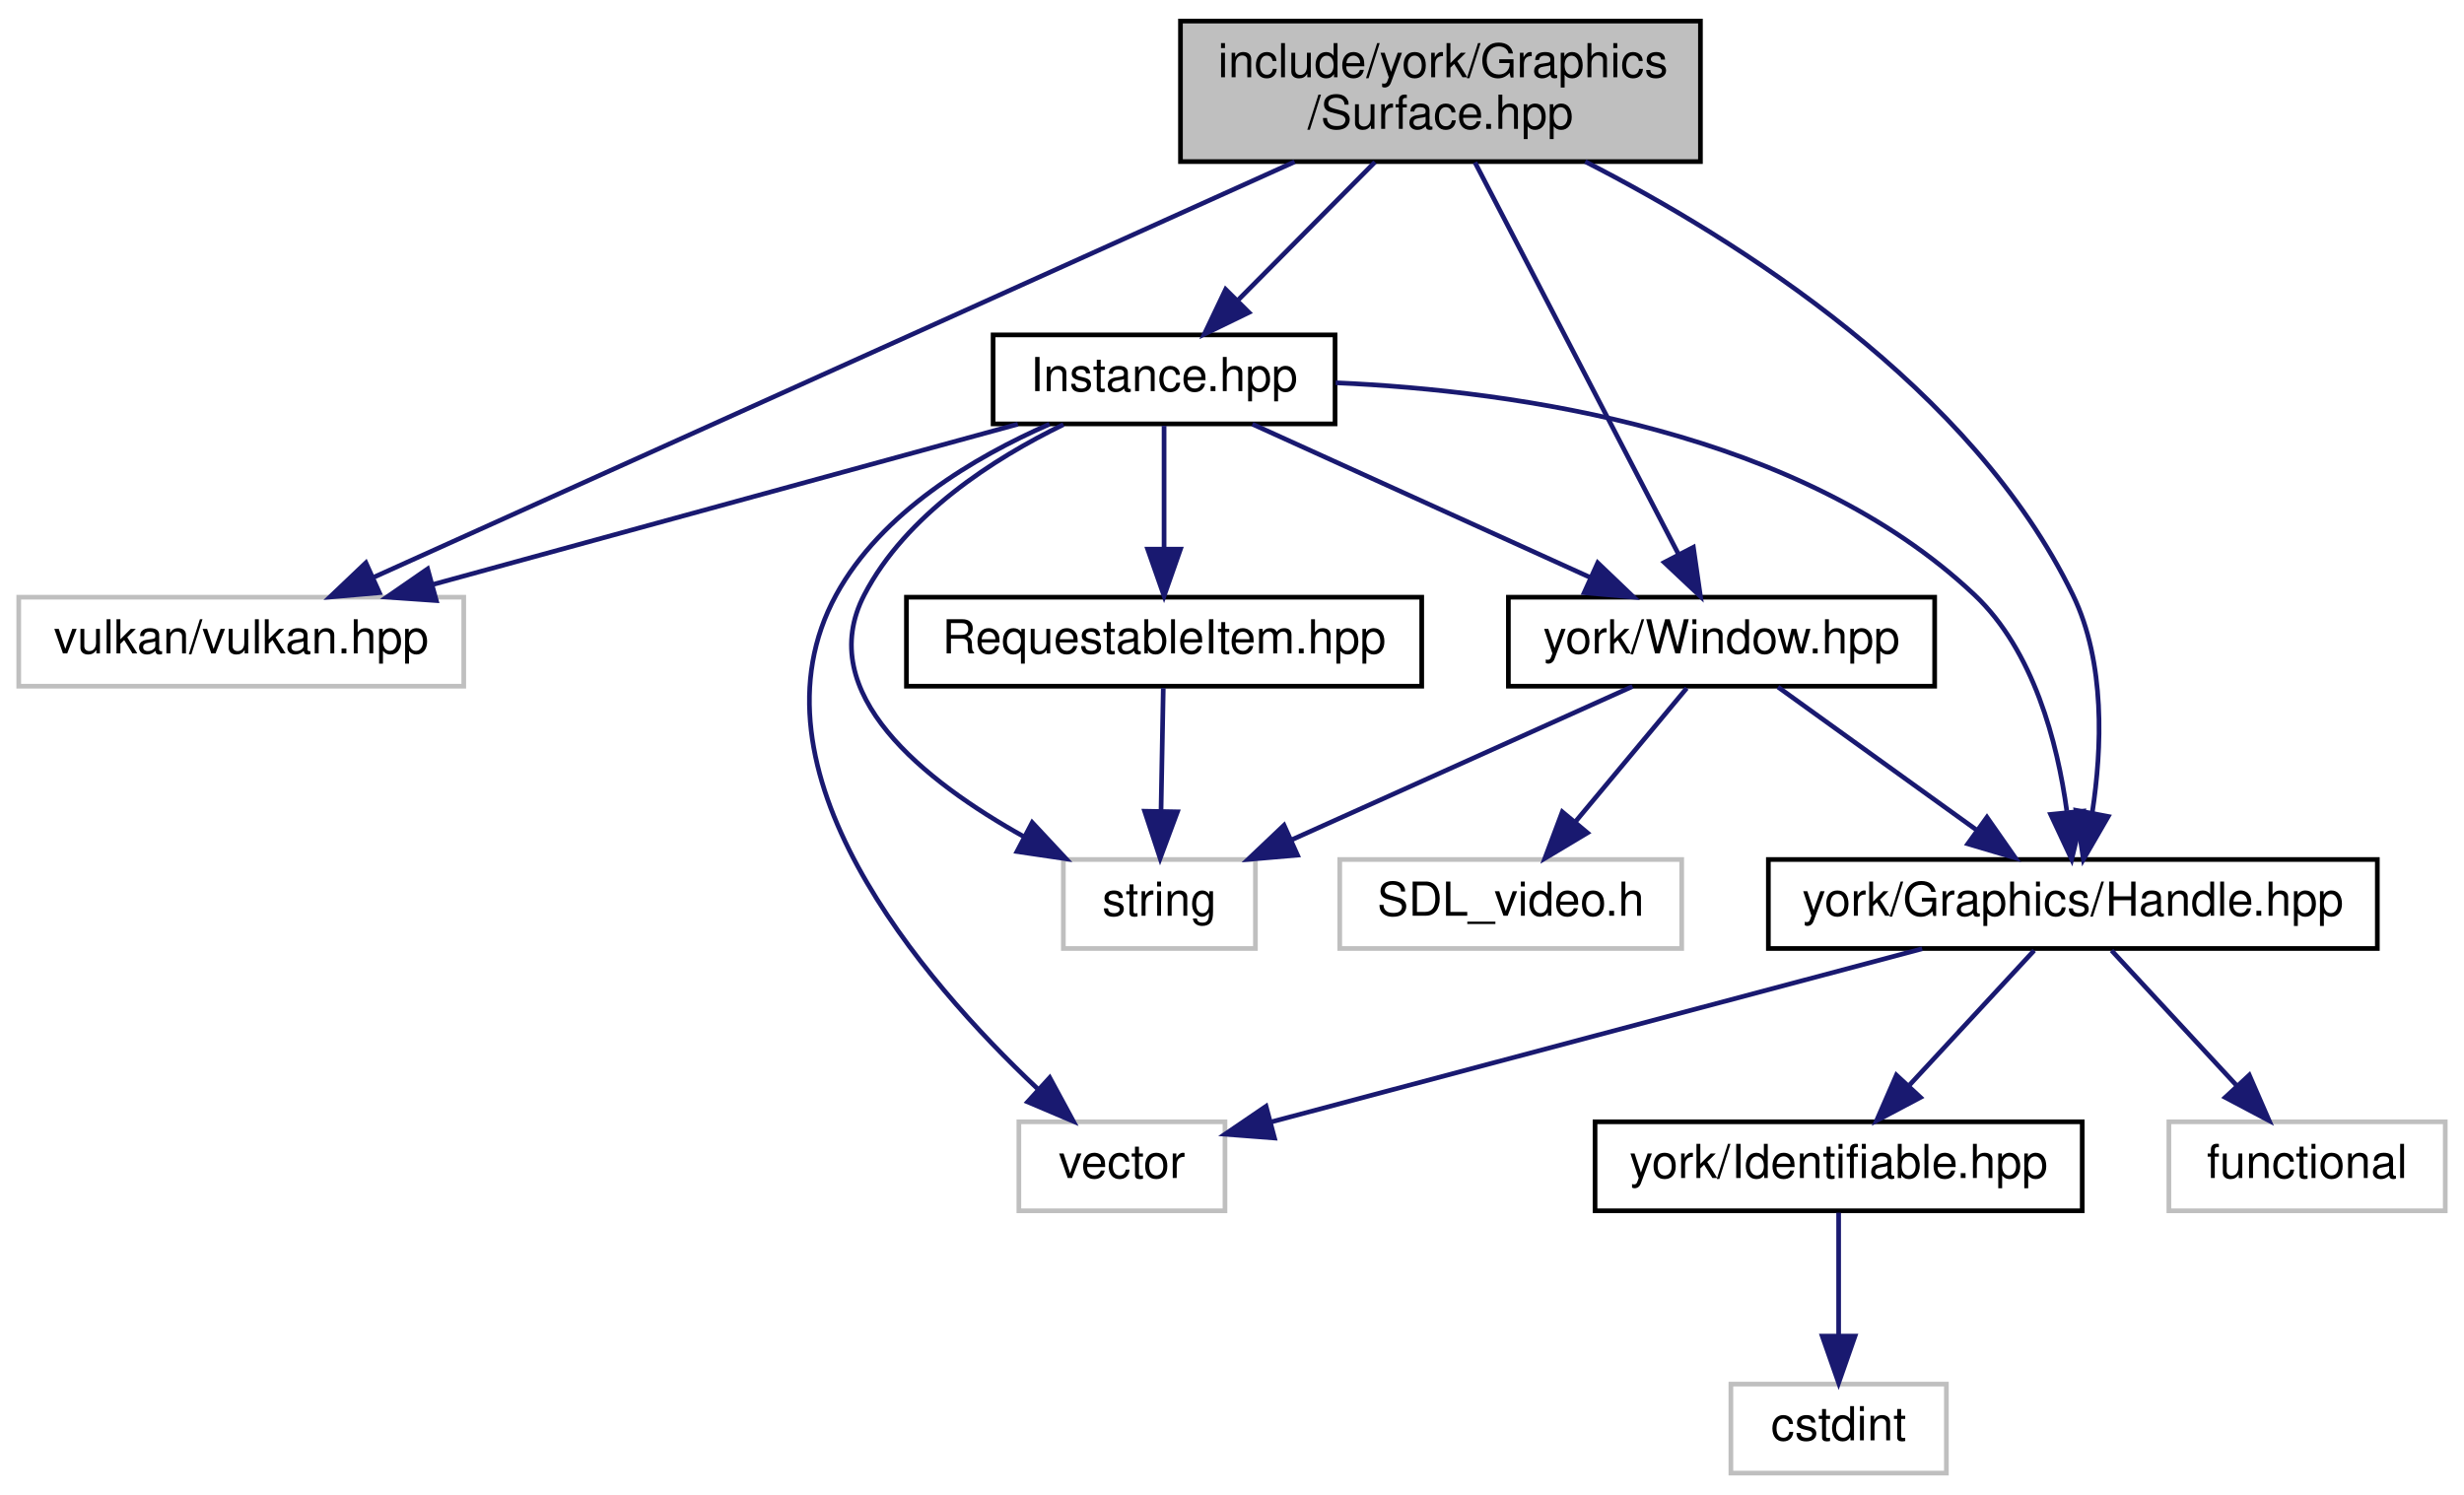
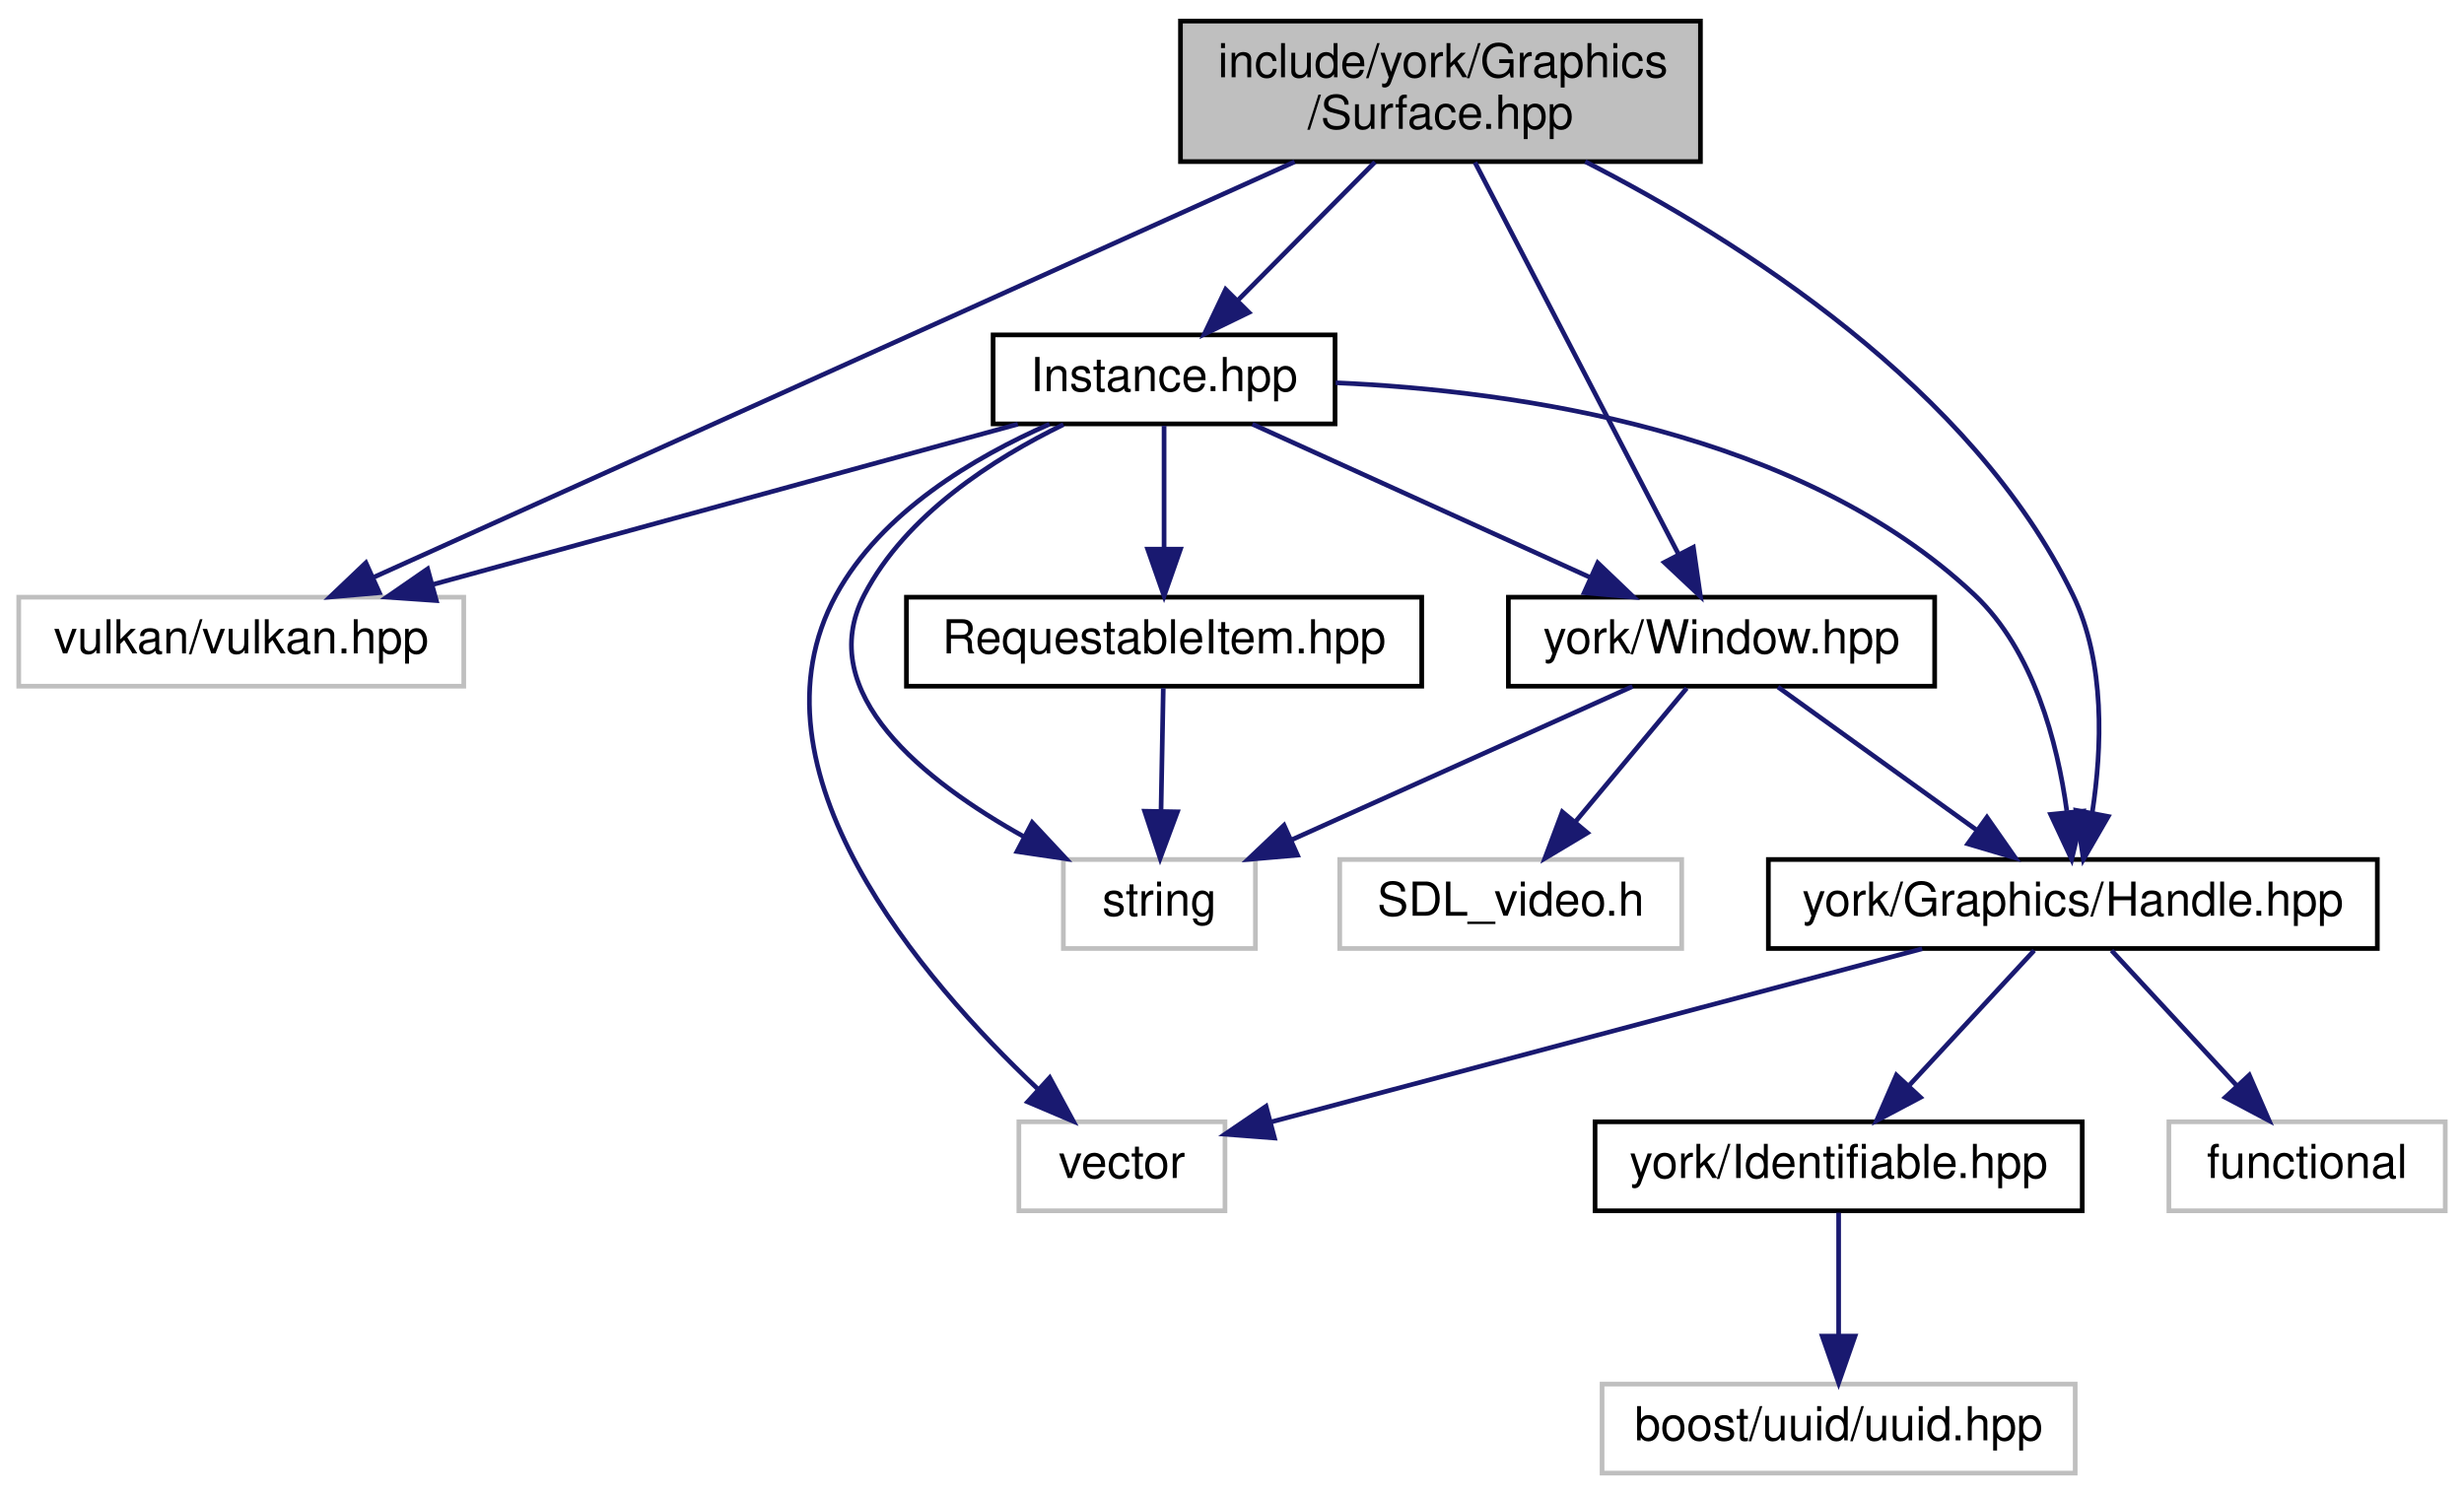
<svg xmlns="http://www.w3.org/2000/svg" xmlns:xlink="http://www.w3.org/1999/xlink" width="526pt" height="319pt" viewBox="0.00 0.00 526.00 319.00">
  <g id="graph0" class="graph" transform="scale(1 1) rotate(0) translate(4 315)">
    <g id="node1" class="node">
      <g id="a_node1">
        <a xlink:title=" ">
          <polygon fill="#bfbfbf" stroke="black" points="248,-280.5 248,-310.5 359,-310.5 359,-280.5 248,-280.5" />
          <text text-anchor="start" x="256" y="-298.5" font-family="Helvetica,sans-Serif" font-size="10.00">include/york/Graphics</text>
          <text text-anchor="middle" x="303.5" y="-287.5" font-family="Helvetica,sans-Serif" font-size="10.00">/Surface.hpp</text>
        </a>
      </g>
    </g>
    <g id="node2" class="node">
      <g id="a_node2">
        <a xlink:title=" ">
          <polygon fill="none" stroke="#bfbfbf" points="0,-168.5 0,-187.5 95,-187.5 95,-168.5 0,-168.5" />
          <text text-anchor="middle" x="47.5" y="-175.5" font-family="Helvetica,sans-Serif" font-size="10.00">vulkan/vulkan.hpp</text>
        </a>
      </g>
    </g>
    <g id="edge1" class="edge">
      <path fill="none" stroke="midnightblue" d="M272.37,-280.45C222.13,-257.79 123.94,-213.49 75.67,-191.71" />
      <polygon fill="midnightblue" stroke="midnightblue" points="76.99,-188.46 66.43,-187.54 74.11,-194.85 76.99,-188.46" />
    </g>
    <g id="node3" class="node">
      <g id="a_node3">
        <a xlink:href="_window_8hpp.html" target="_top" xlink:title=" ">
          <polygon fill="none" stroke="black" points="318,-168.5 318,-187.5 409,-187.5 409,-168.5 318,-168.5" />
          <text text-anchor="middle" x="363.5" y="-175.5" font-family="Helvetica,sans-Serif" font-size="10.00">york/Window.hpp</text>
        </a>
      </g>
    </g>
    <g id="edge2" class="edge">
      <path fill="none" stroke="midnightblue" d="M310.86,-280.34C321.82,-259.24 342.41,-219.6 354.33,-196.65" />
      <polygon fill="midnightblue" stroke="midnightblue" points="357.49,-198.16 359,-187.67 351.28,-194.93 357.49,-198.16" />
    </g>
    <g id="node6" class="node">
      <g id="a_node6">
        <a xlink:href="_handle_8hpp.html" target="_top" xlink:title="Contains the declarations for the Handle classes which form the basis of our Vulkan implementation.">
          <polygon fill="none" stroke="black" points="373.5,-112.5 373.5,-131.5 503.5,-131.5 503.5,-112.5 373.5,-112.5" />
          <text text-anchor="middle" x="438.5" y="-119.5" font-family="Helvetica,sans-Serif" font-size="10.00">york/Graphics/Handle.hpp</text>
        </a>
      </g>
    </g>
    <g id="edge10" class="edge">
      <path fill="none" stroke="midnightblue" d="M334.4,-280.5C367.14,-263.75 417.01,-232.32 438.5,-188 445.5,-173.56 444.72,-155.11 442.65,-141.56" />
      <polygon fill="midnightblue" stroke="midnightblue" points="446.05,-140.69 440.75,-131.52 439.17,-142 446.05,-140.69" />
    </g>
    <g id="node11" class="node">
      <g id="a_node11">
        <a xlink:href="_instance_8hpp.html" target="_top" xlink:title=" ">
          <polygon fill="none" stroke="black" points="208,-224.5 208,-243.5 281,-243.5 281,-224.5 208,-224.5" />
          <text text-anchor="middle" x="244.5" y="-231.5" font-family="Helvetica,sans-Serif" font-size="10.00">Instance.hpp</text>
        </a>
      </g>
    </g>
    <g id="edge11" class="edge">
      <path fill="none" stroke="midnightblue" d="M289.52,-280.4C280.77,-271.58 269.47,-260.18 260.38,-251.02" />
      <polygon fill="midnightblue" stroke="midnightblue" points="262.61,-248.29 253.09,-243.66 257.64,-253.22 262.61,-248.29" />
    </g>
    <g id="node4" class="node">
      <g id="a_node4">
        <a xlink:title=" ">
          <polygon fill="none" stroke="#bfbfbf" points="223,-112.5 223,-131.5 264,-131.5 264,-112.5 223,-112.5" />
          <text text-anchor="middle" x="243.5" y="-119.5" font-family="Helvetica,sans-Serif" font-size="10.00">string</text>
        </a>
      </g>
    </g>
    <g id="edge3" class="edge">
      <path fill="none" stroke="midnightblue" d="M344.49,-168.44C324.91,-159.64 294.19,-145.81 271.77,-135.72" />
      <polygon fill="midnightblue" stroke="midnightblue" points="272.98,-132.43 262.43,-131.52 270.11,-138.81 272.98,-132.43" />
    </g>
    <g id="node5" class="node">
      <g id="a_node5">
        <a xlink:title=" ">
          <polygon fill="none" stroke="#bfbfbf" points="282,-112.5 282,-131.5 355,-131.5 355,-112.5 282,-112.5" />
          <text text-anchor="middle" x="318.5" y="-119.5" font-family="Helvetica,sans-Serif" font-size="10.00">SDL_video.h</text>
        </a>
      </g>
    </g>
    <g id="edge4" class="edge">
      <path fill="none" stroke="midnightblue" d="M356.07,-168.08C349.65,-160.38 340.19,-149.03 332.38,-139.65" />
      <polygon fill="midnightblue" stroke="midnightblue" points="334.88,-137.19 325.79,-131.75 329.51,-141.67 334.88,-137.19" />
    </g>
    <g id="edge5" class="edge">
      <path fill="none" stroke="midnightblue" d="M375.55,-168.32C386.96,-160.11 404.33,-147.6 417.93,-137.81" />
      <polygon fill="midnightblue" stroke="midnightblue" points="420.16,-140.52 426.23,-131.83 416.07,-134.84 420.16,-140.52" />
    </g>
    <g id="node7" class="node">
      <g id="a_node7">
        <a xlink:title=" ">
          <polygon fill="none" stroke="#bfbfbf" points="213.5,-56.5 213.5,-75.5 257.5,-75.5 257.5,-56.5 213.5,-56.5" />
          <text text-anchor="middle" x="235.5" y="-63.5" font-family="Helvetica,sans-Serif" font-size="10.00">vector</text>
        </a>
      </g>
    </g>
    <g id="edge6" class="edge">
      <path fill="none" stroke="midnightblue" d="M406.33,-112.44C368.32,-102.33 305.45,-85.61 267.51,-75.51" />
      <polygon fill="midnightblue" stroke="midnightblue" points="268.07,-72.04 257.51,-72.85 266.27,-78.81 268.07,-72.04" />
    </g>
    <g id="node8" class="node">
      <g id="a_node8">
        <a xlink:title=" ">
          <polygon fill="none" stroke="#bfbfbf" points="459,-56.5 459,-75.5 518,-75.5 518,-56.5 459,-56.5" />
          <text text-anchor="middle" x="488.5" y="-63.5" font-family="Helvetica,sans-Serif" font-size="10.00">functional</text>
        </a>
      </g>
    </g>
    <g id="edge7" class="edge">
      <path fill="none" stroke="midnightblue" d="M446.76,-112.08C453.96,-104.3 464.61,-92.8 473.35,-83.37" />
      <polygon fill="midnightblue" stroke="midnightblue" points="476.17,-85.47 480.4,-75.75 471.03,-80.71 476.17,-85.47" />
    </g>
    <g id="node9" class="node">
      <g id="a_node9">
        <a xlink:href="_identifiable_8hpp.html" target="_top" xlink:title=" ">
          <polygon fill="none" stroke="black" points="336.5,-56.5 336.5,-75.5 440.5,-75.5 440.5,-56.5 336.5,-56.5" />
          <text text-anchor="middle" x="388.5" y="-63.5" font-family="Helvetica,sans-Serif" font-size="10.00">york/Identifiable.hpp</text>
        </a>
      </g>
    </g>
    <g id="edge8" class="edge">
      <path fill="none" stroke="midnightblue" d="M430.24,-112.08C423.04,-104.3 412.39,-92.8 403.65,-83.37" />
      <polygon fill="midnightblue" stroke="midnightblue" points="405.97,-80.71 396.6,-75.75 400.83,-85.47 405.97,-80.71" />
    </g>
    <g id="node10" class="node">
      <g id="a_node10">
        <a xlink:title=" ">
-           <polygon fill="none" stroke="#bfbfbf" points="365.5,-0.5 365.5,-19.5 411.5,-19.5 411.5,-0.5 365.5,-0.5" />
-           <text text-anchor="middle" x="388.5" y="-7.5" font-family="Helvetica,sans-Serif" font-size="10.00">cstdint</text>
+           <polygon fill="none" stroke="#bfbfbf" points="338,-0.5 338,-19.5 439,-19.5 439,-0.5 338,-0.5" />
+           <text text-anchor="middle" x="388.5" y="-7.5" font-family="Helvetica,sans-Serif" font-size="10.00">boost/uuid/uuid.hpp</text>
        </a>
      </g>
    </g>
    <g id="edge9" class="edge">
      <path fill="none" stroke="midnightblue" d="M388.5,-56.08C388.5,-49.01 388.5,-38.86 388.5,-29.99" />
      <polygon fill="midnightblue" stroke="midnightblue" points="392,-29.75 388.5,-19.75 385,-29.75 392,-29.75" />
    </g>
    <g id="edge14" class="edge">
      <path fill="none" stroke="midnightblue" d="M213.28,-224.44C179.57,-215.2 125.7,-200.44 88.57,-190.26" />
      <polygon fill="midnightblue" stroke="midnightblue" points="89.14,-186.78 78.57,-187.52 87.29,-193.54 89.14,-186.78" />
    </g>
    <g id="edge18" class="edge">
      <path fill="none" stroke="midnightblue" d="M263.36,-224.44C282.77,-215.64 313.23,-201.81 335.46,-191.72" />
      <polygon fill="midnightblue" stroke="midnightblue" points="337.07,-194.84 344.73,-187.52 334.18,-188.46 337.07,-194.84" />
    </g>
    <g id="edge12" class="edge">
      <path fill="none" stroke="midnightblue" d="M223.02,-224.36C208.11,-217.09 189.39,-205.12 180.5,-188 169.6,-167.01 193.29,-148.23 214.67,-136.32" />
      <polygon fill="midnightblue" stroke="midnightblue" points="216.35,-139.4 223.58,-131.65 213.1,-133.2 216.35,-139.4" />
    </g>
    <g id="edge15" class="edge">
      <path fill="none" stroke="midnightblue" d="M281.13,-233.28C319.89,-231.57 380.48,-222.93 417.5,-188 430.16,-176.05 435.21,-156.44 437.21,-141.88" />
      <polygon fill="midnightblue" stroke="midnightblue" points="440.73,-141.83 438.25,-131.53 433.76,-141.13 440.73,-141.83" />
    </g>
    <g id="edge13" class="edge">
      <path fill="none" stroke="midnightblue" d="M220.03,-224.44C203.93,-217.38 184.12,-205.63 174.5,-188 154.14,-150.71 192.86,-105.82 217.44,-82.61" />
      <polygon fill="midnightblue" stroke="midnightblue" points="220.09,-84.93 225.13,-75.61 215.37,-79.75 220.09,-84.93" />
    </g>
    <g id="node12" class="node">
      <g id="a_node12">
        <a xlink:href="_requestable_item_8hpp.html" target="_top" xlink:title=" ">
          <polygon fill="none" stroke="black" points="189.5,-168.5 189.5,-187.5 299.5,-187.5 299.5,-168.5 189.5,-168.5" />
          <text text-anchor="middle" x="244.5" y="-175.5" font-family="Helvetica,sans-Serif" font-size="10.00">RequestableItem.hpp</text>
        </a>
      </g>
    </g>
    <g id="edge16" class="edge">
      <path fill="none" stroke="midnightblue" d="M244.5,-224.08C244.5,-217.01 244.5,-206.86 244.5,-197.99" />
      <polygon fill="midnightblue" stroke="midnightblue" points="248,-197.75 244.5,-187.75 241,-197.75 248,-197.75" />
    </g>
    <g id="edge17" class="edge">
      <path fill="none" stroke="midnightblue" d="M244.33,-168.08C244.2,-161.01 244.02,-150.86 243.85,-141.99" />
      <polygon fill="midnightblue" stroke="midnightblue" points="247.35,-141.68 243.66,-131.75 240.35,-141.81 247.35,-141.68" />
    </g>
  </g>
</svg>
